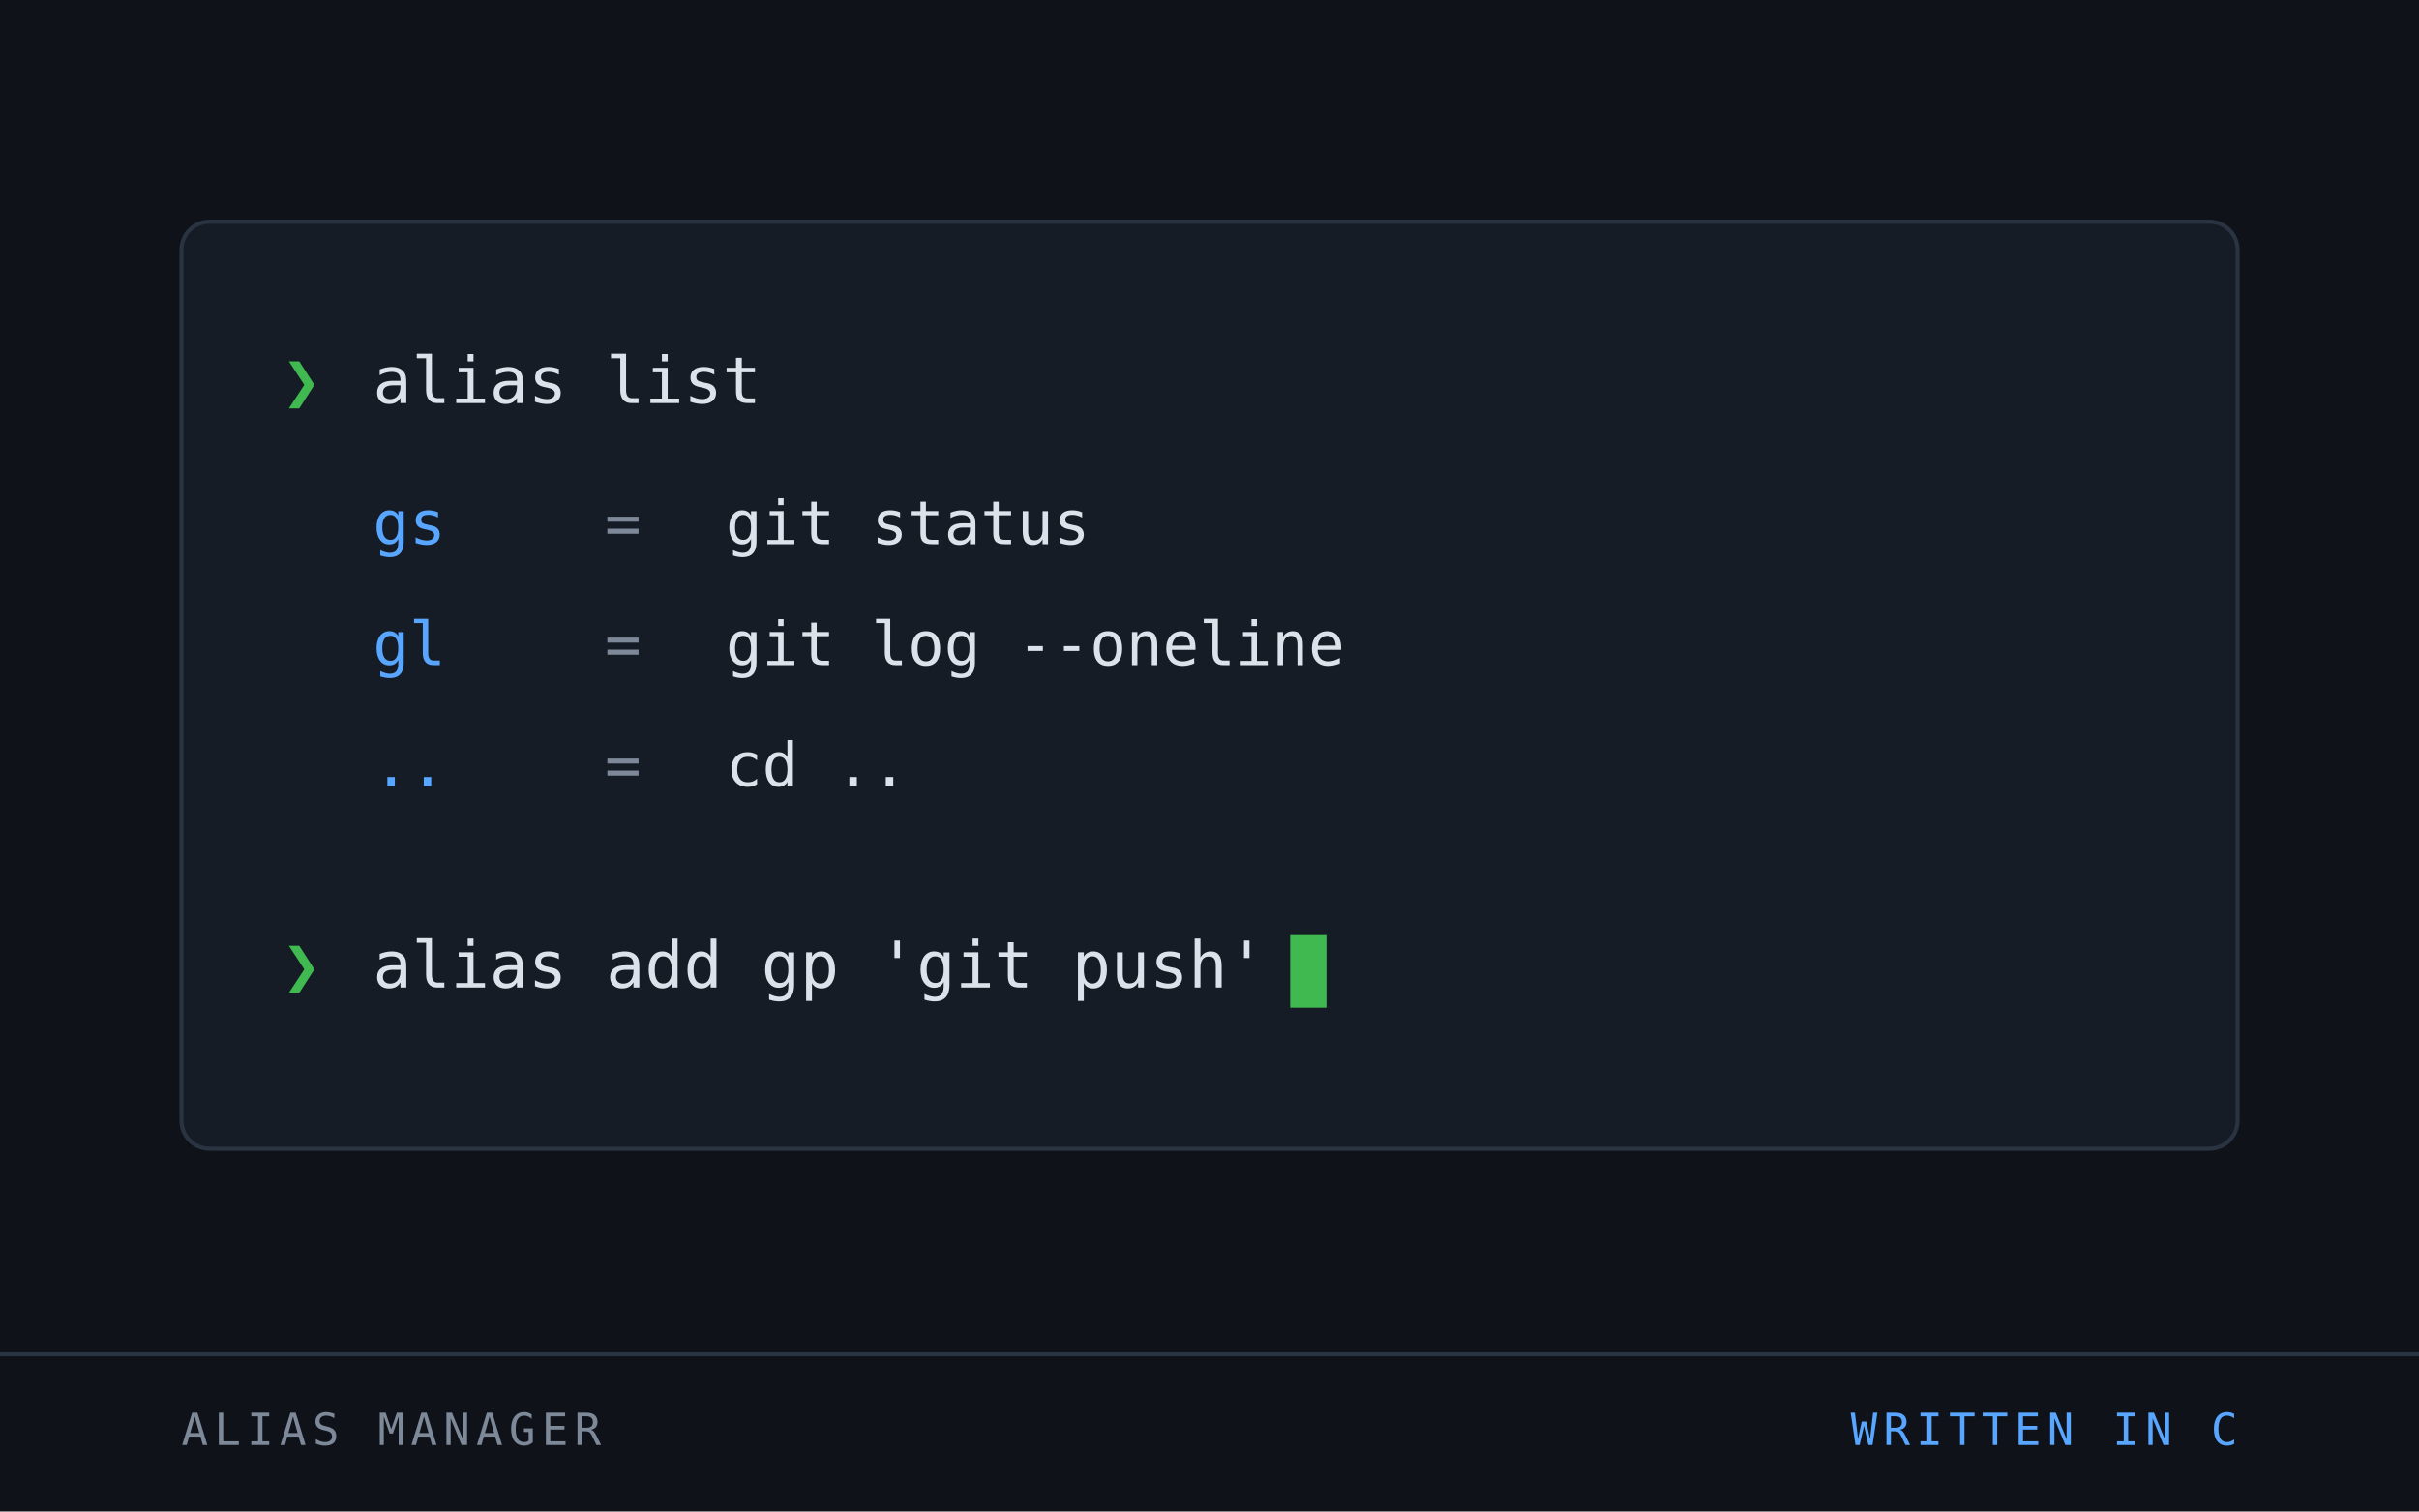
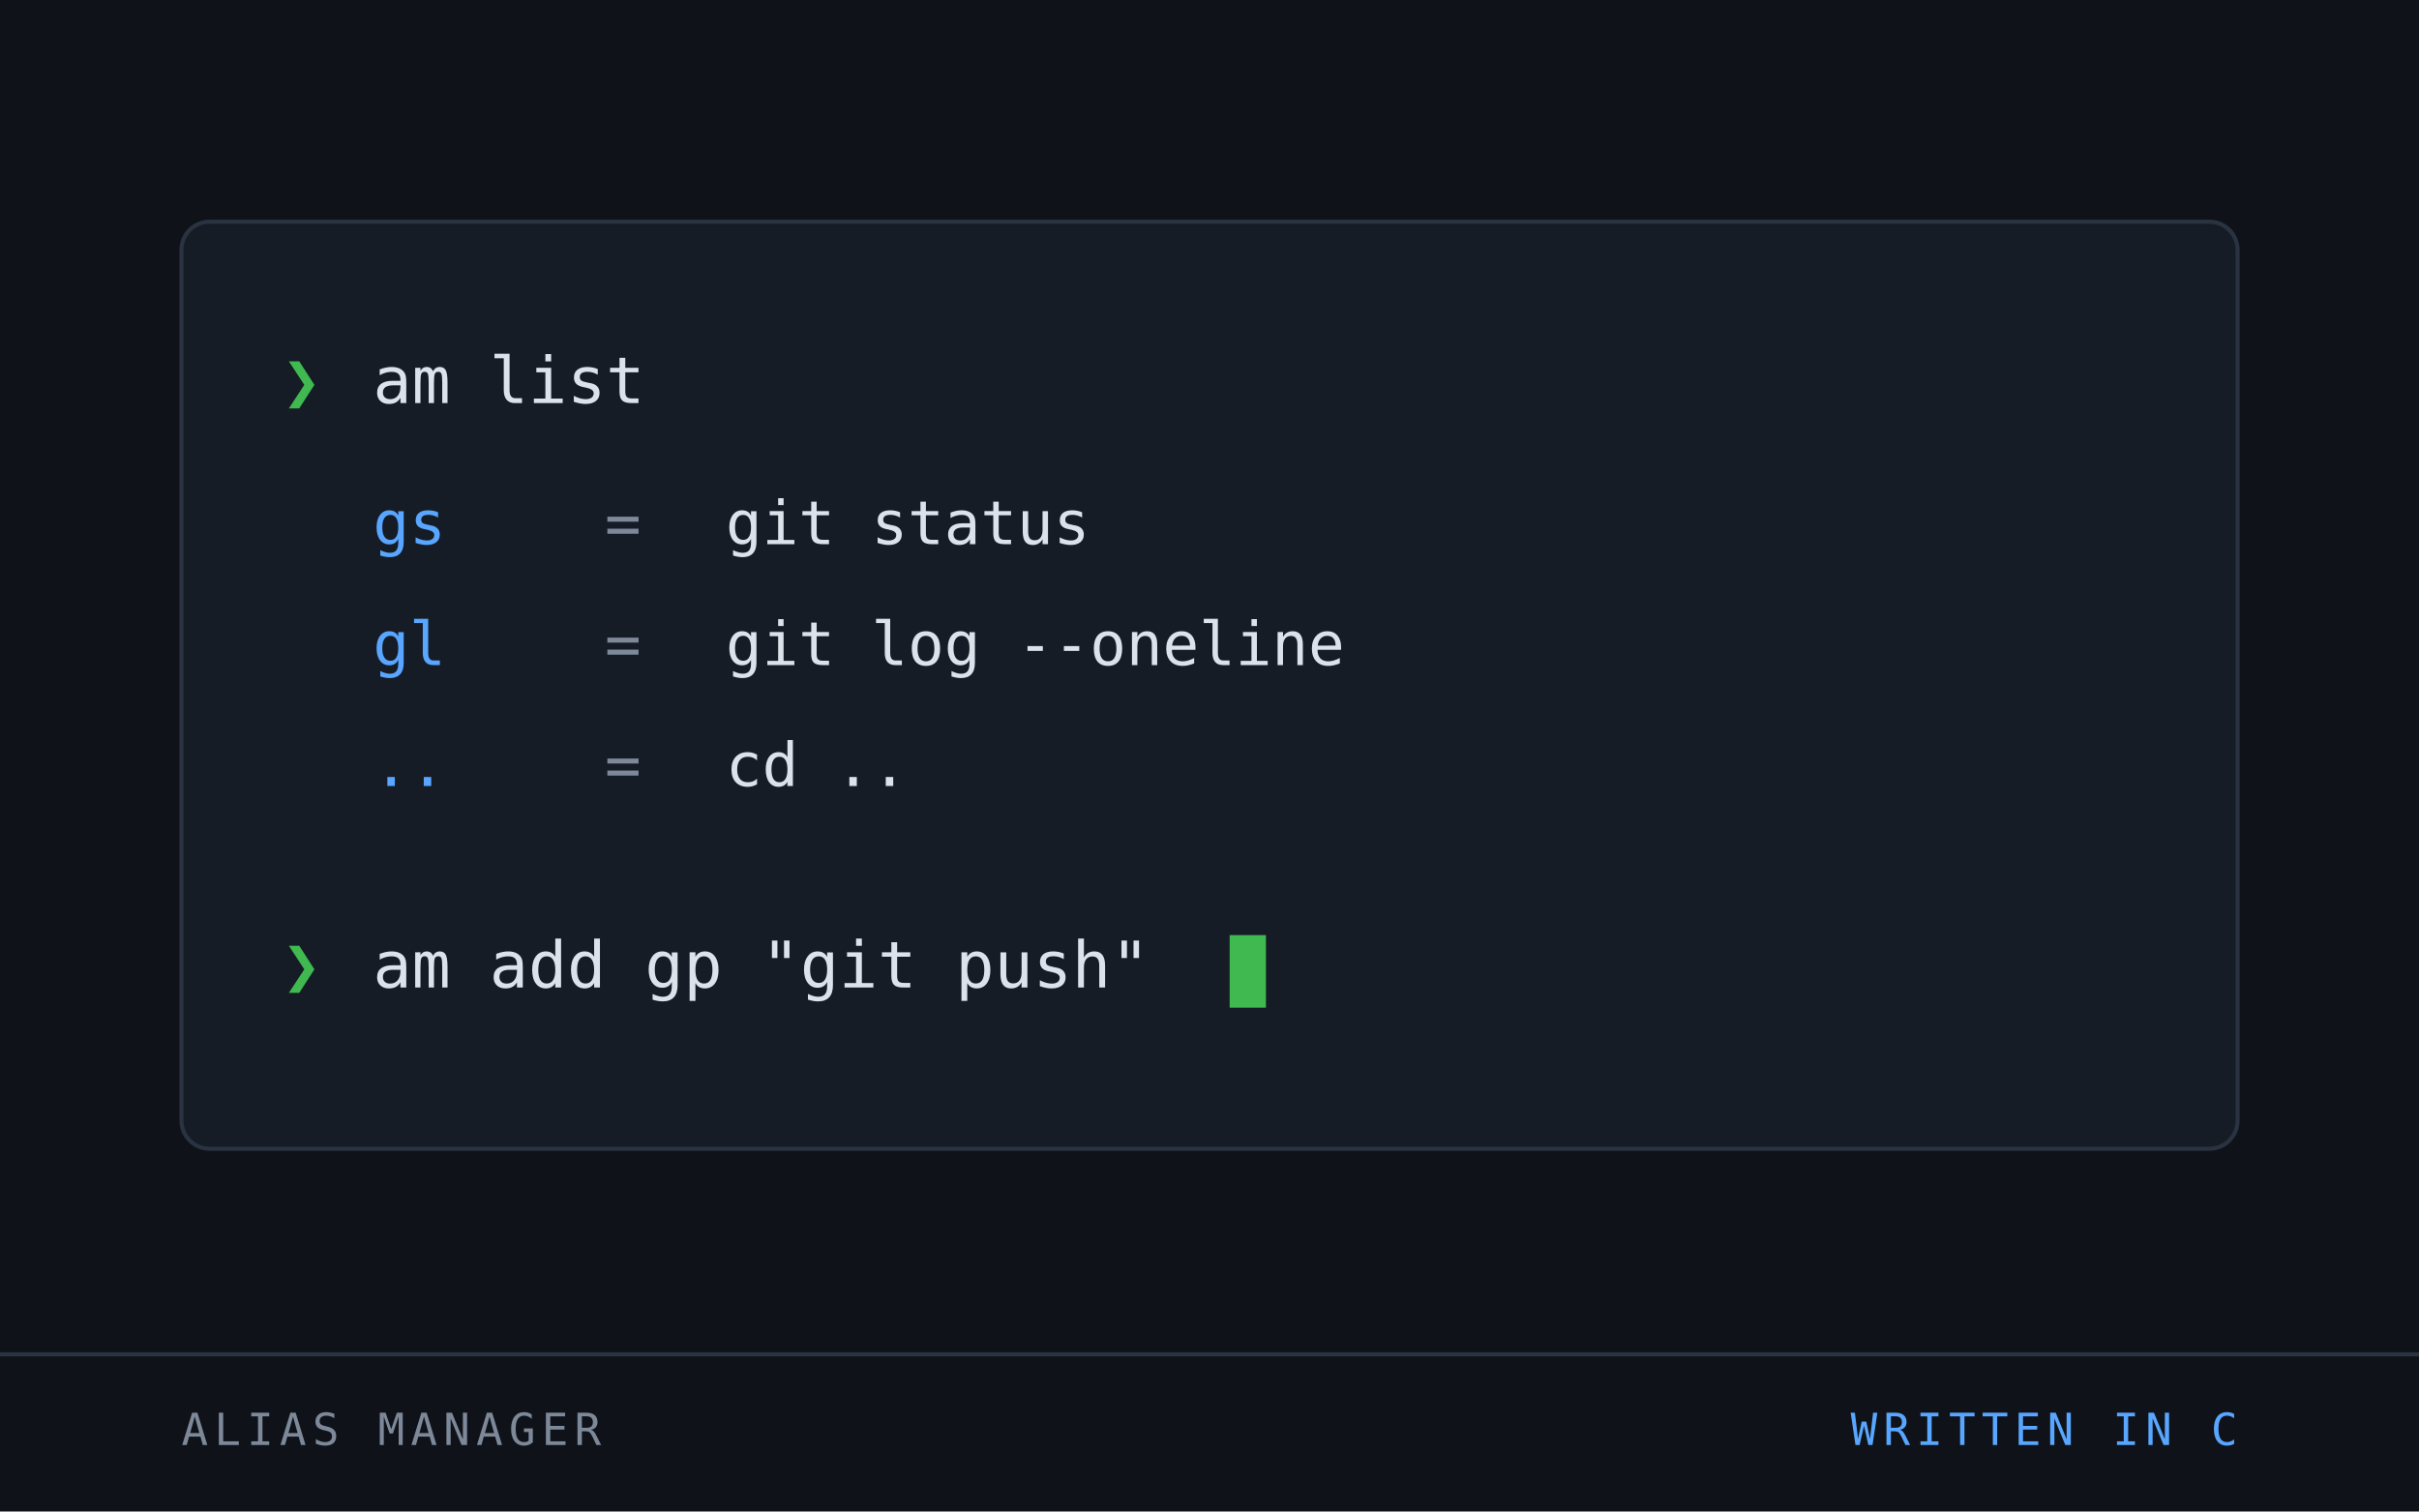
<svg xmlns="http://www.w3.org/2000/svg" width="1200" height="750" viewBox="0 0 1200 750" font-family="ui-monospace,'SF Mono',Menlo,Consolas,monospace">
  <rect width="1200" height="750" fill="#0f1319" />
  <rect x="90" y="110" width="1020" height="460" rx="14" fill="#161c26" stroke="#2a3341" stroke-width="2" />
  <text x="140" y="200" font-size="32">
    <tspan fill="#3fb950">❯</tspan>
-     <tspan fill="#dbe2ea" x="185"> alias list</tspan>
+     <tspan fill="#dbe2ea" x="185"> am list</tspan>
  </text>
  <g font-size="30">
    <text x="185" y="270">
      <tspan fill="#58a6ff">gs</tspan>
      <tspan fill="#7d8899" x="300">=</tspan>
      <tspan fill="#dbe2ea" x="360">git status</tspan>
    </text>
    <text x="185" y="330">
      <tspan fill="#58a6ff">gl</tspan>
      <tspan fill="#7d8899" x="300">=</tspan>
      <tspan fill="#dbe2ea" x="360">git log --oneline</tspan>
    </text>
    <text x="185" y="390">
      <tspan fill="#58a6ff">..</tspan>
      <tspan fill="#7d8899" x="300">=</tspan>
      <tspan fill="#dbe2ea" x="360">cd ..</tspan>
    </text>
  </g>
  <text x="140" y="490" font-size="32">
    <tspan fill="#3fb950">❯</tspan>
-     <tspan fill="#dbe2ea" x="185"> alias add gp 'git push'</tspan>
+     <tspan fill="#dbe2ea" x="185"> am add gp "git push"</tspan>
  </text>
-   <rect x="640" y="464" width="18" height="36" fill="#3fb950" />
+   <rect x="610" y="464" width="18" height="36" fill="#3fb950" />
  <line x1="0" y1="672" x2="1200" y2="672" stroke="#2a3341" stroke-width="2" />
  <text x="90" y="717" font-size="22" letter-spacing="3" fill="#7d8899">ALIAS MANAGER</text>
  <text x="1110" y="717" font-size="22" letter-spacing="3" fill="#58a6ff" text-anchor="end">WRITTEN IN C</text>
</svg>
